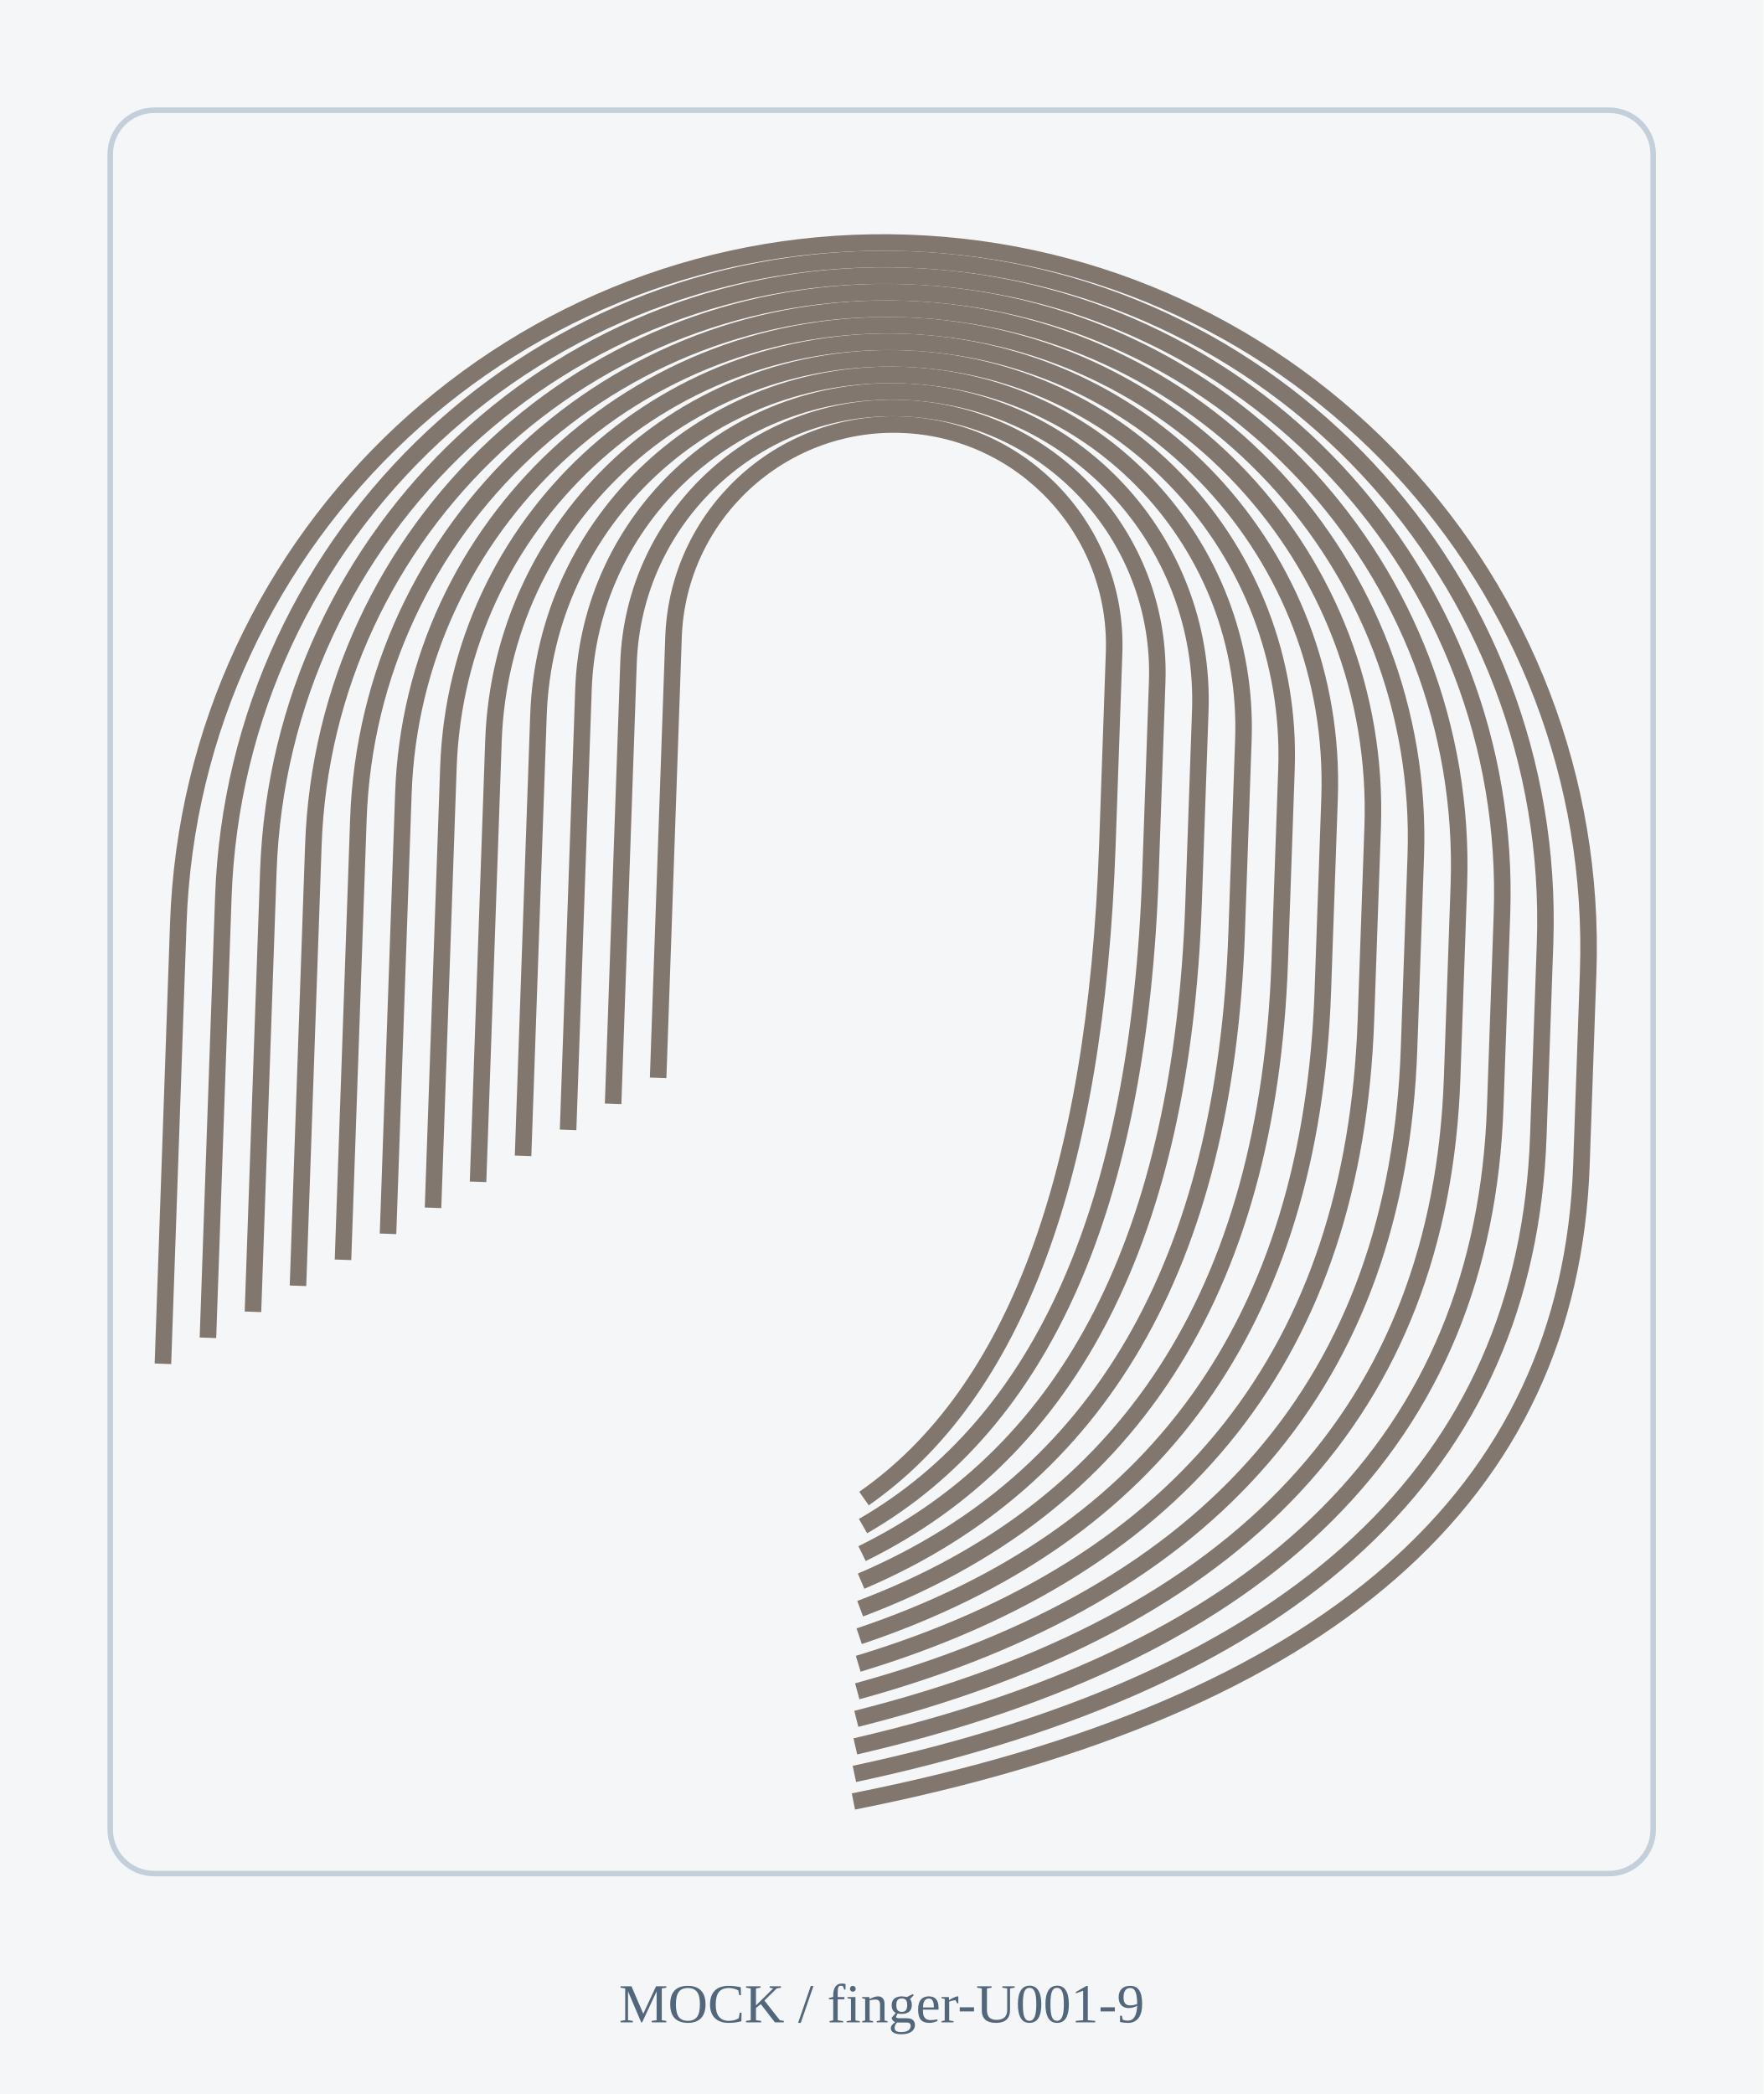
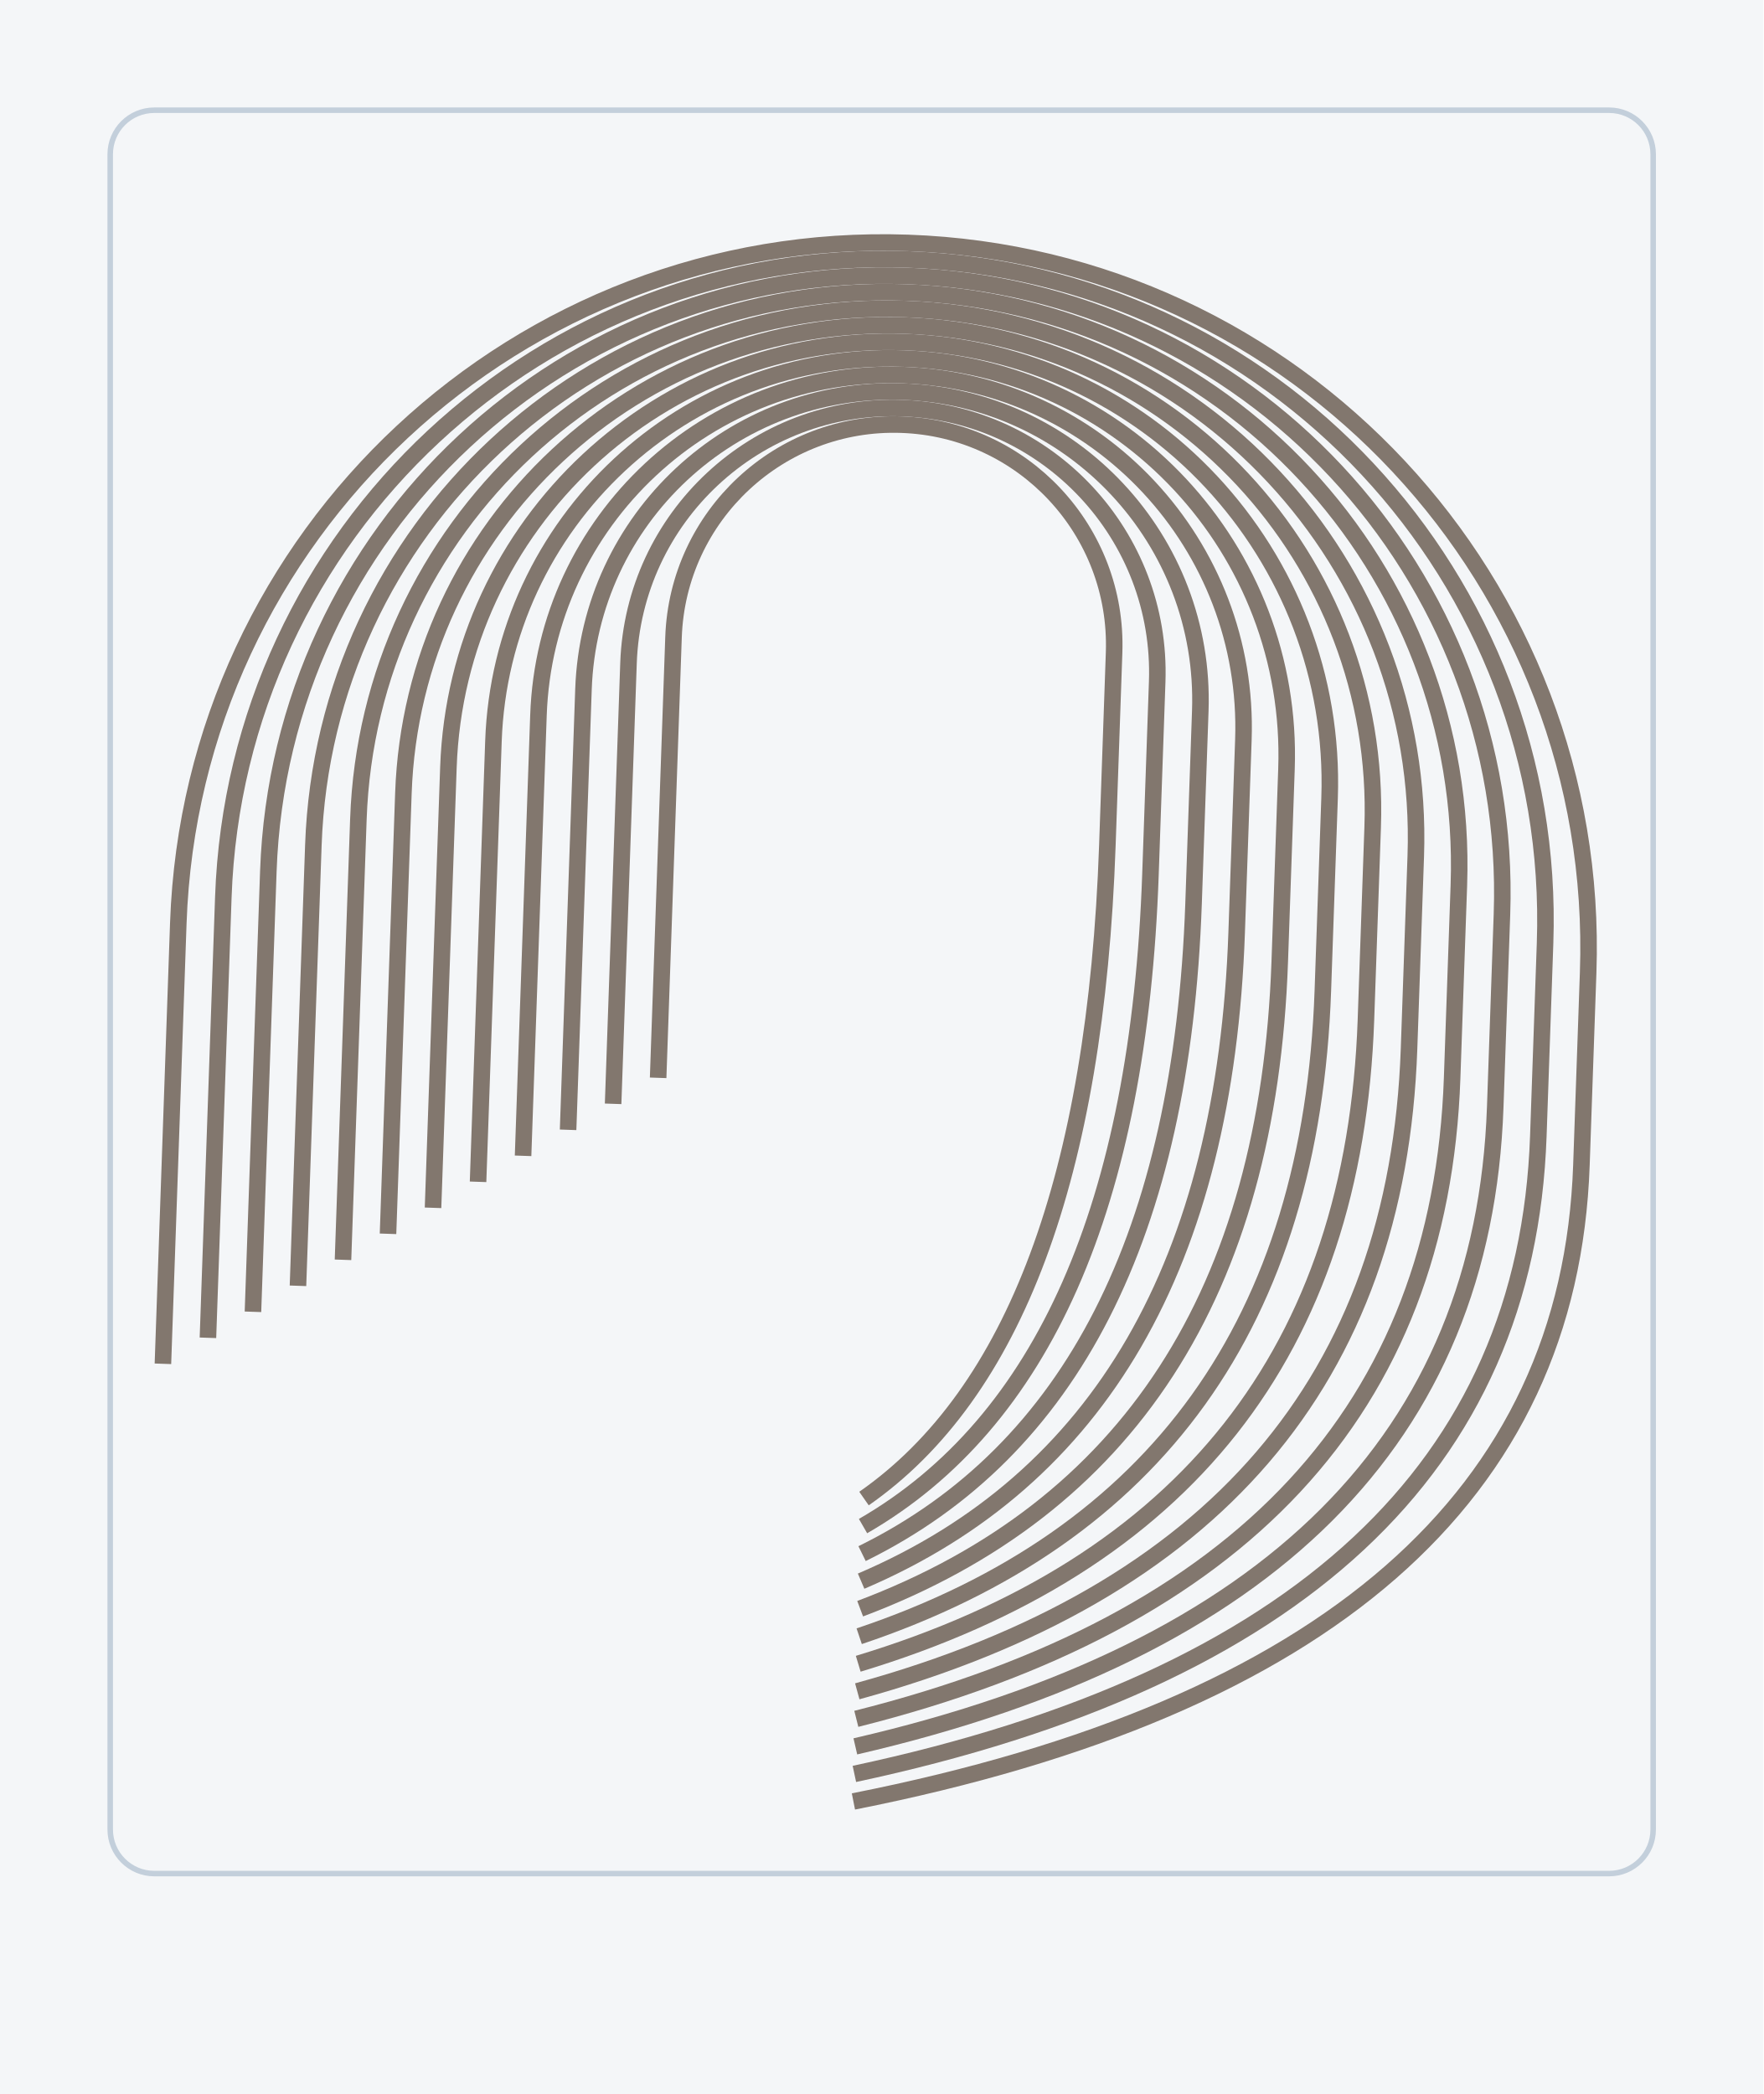
<svg xmlns="http://www.w3.org/2000/svg" width="320" height="380" viewBox="0 0 320 380">
  <rect width="320" height="380" fill="#f4f6f8" />
  <g stroke="#76695f" stroke-width="3" fill="none" opacity=".9" transform="rotate(2 160 180)">
    <path d="M32 252v-80a128 128 0 0 1 256 0v35q0 90 -128 120" />
    <path d="M40 247v-80a120 120 0 0 1 240 0v35q0 90 -120 120" />
    <path d="M48 242v-80a112 112 0 0 1 224 0v35q0 90 -112 120" />
    <path d="M56 237v-80a104 104 0 0 1 208 0v35q0 90 -104 120" />
    <path d="M64 232v-80a96 96 0 0 1 192 0v35q0 90 -96 120" />
    <path d="M72 227v-80a88 88 0 0 1 176 0v35q0 90 -88 120" />
    <path d="M80 222v-80a80 80 0 0 1 160 0v35q0 90 -80 120" />
    <path d="M88 217v-80a72 72 0 0 1 144 0v35q0 90 -72 120" />
    <path d="M96 212v-80a64 64 0 0 1 128 0v35q0 90 -64 120" />
    <path d="M104 207v-80a56 56 0 0 1 112 0v35q0 90 -56 120" />
    <path d="M112 202v-80a48 48 0 0 1 96 0v35q0 90 -48 120" />
    <path d="M120 197v-80a40 40 0 0 1 80 0v35q0 90 -40 120" />
  </g>
  <rect x="20" y="20" width="280" height="320" rx="8" fill="none" stroke="#c3cfdb" />
-   <text x="160" y="367" font-size="10" text-anchor="middle" fill="#52677c">MOCK / finger-U001-9</text>
</svg>
